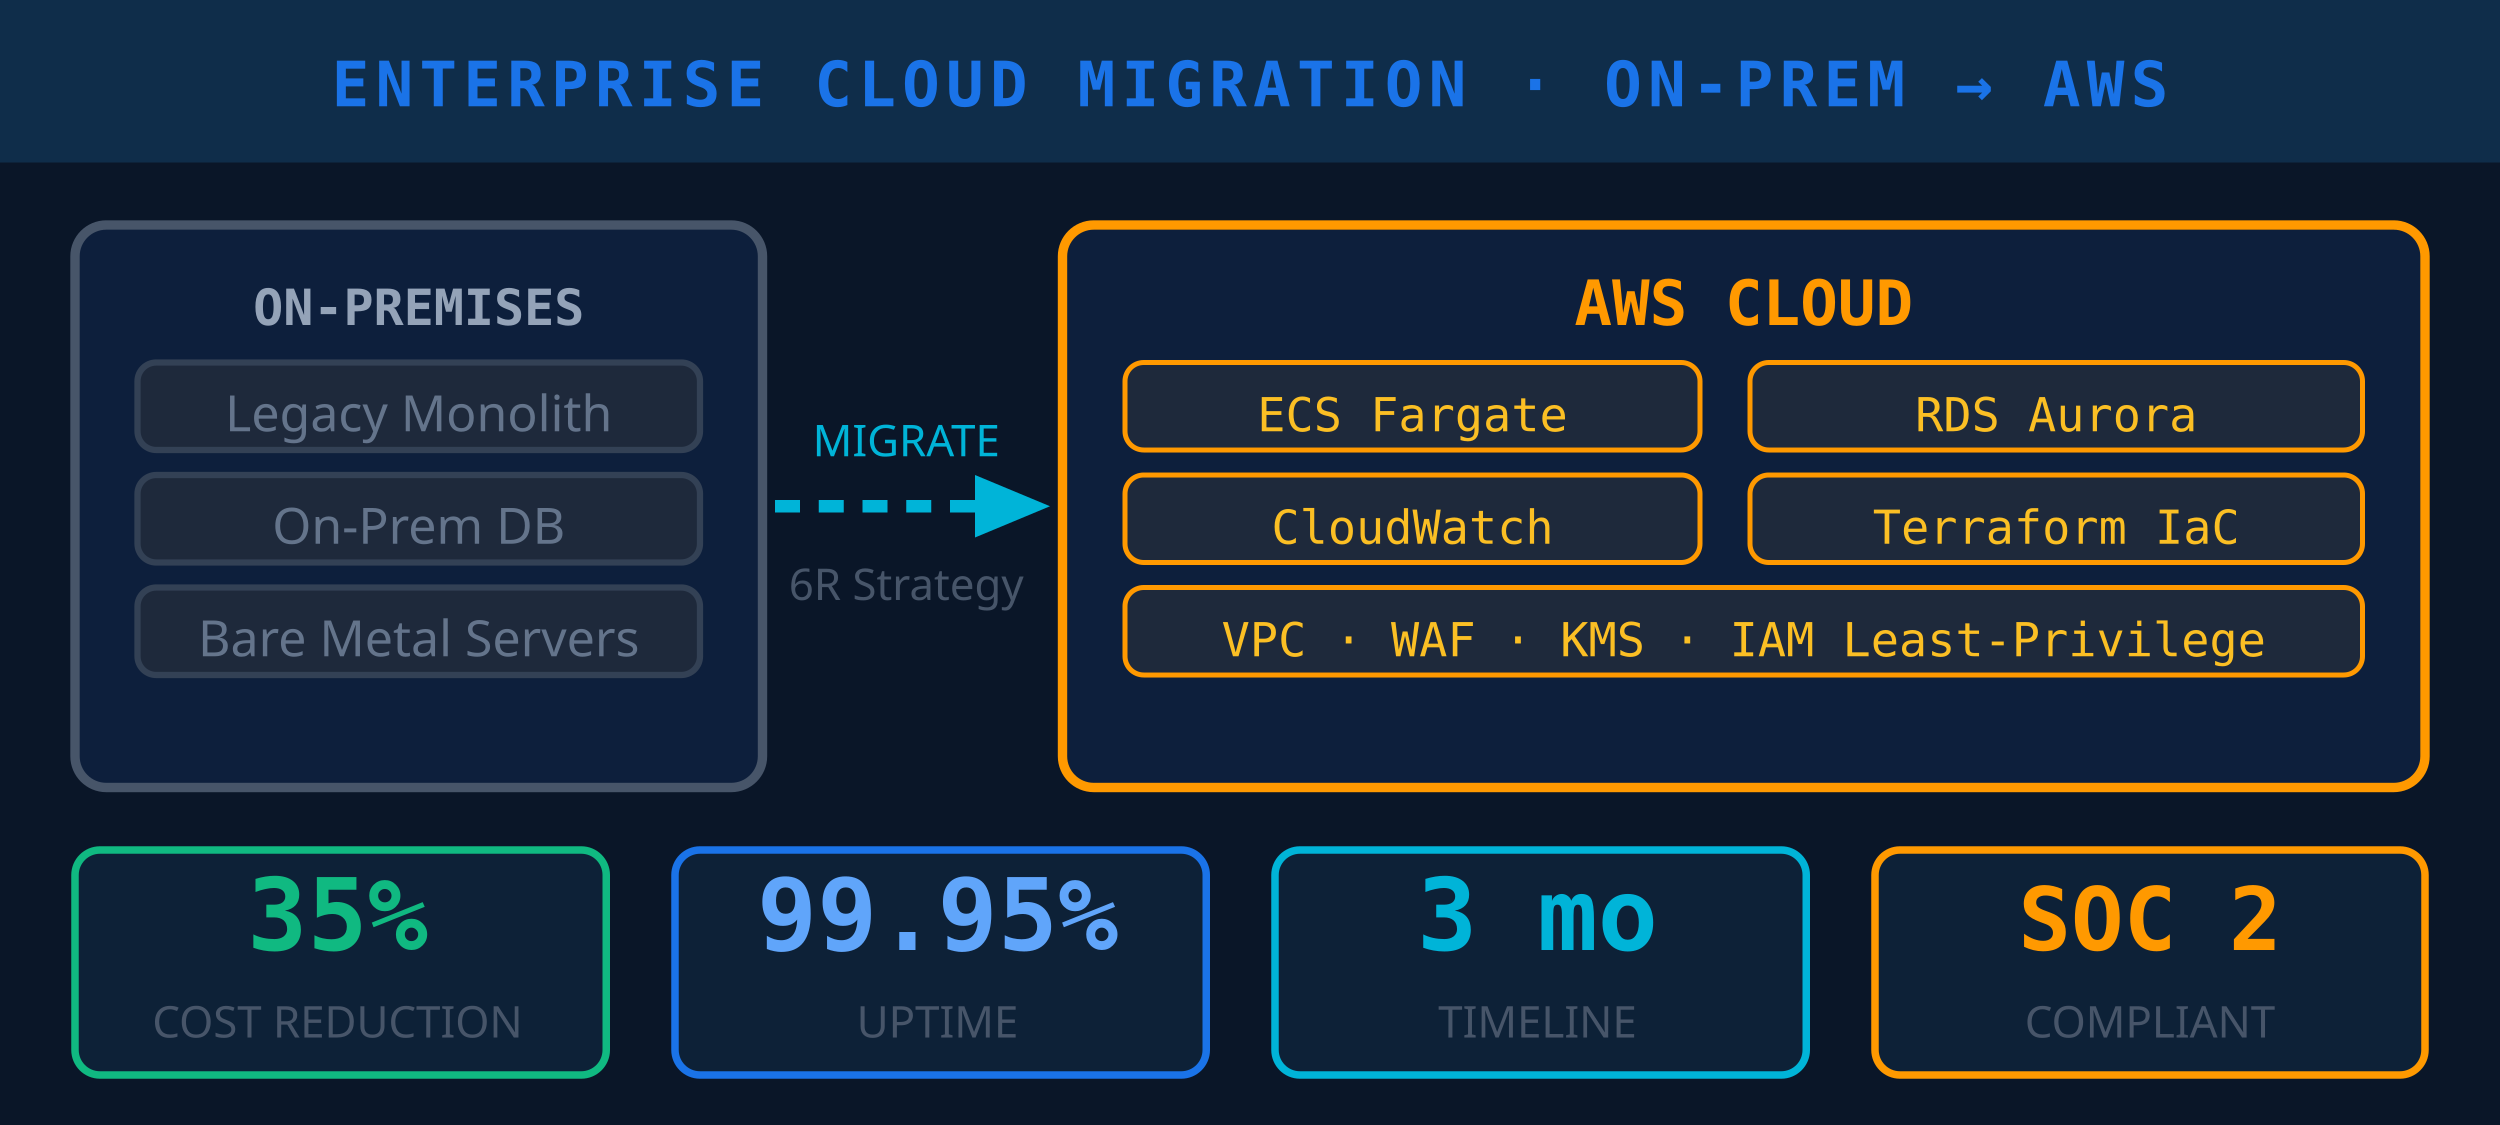
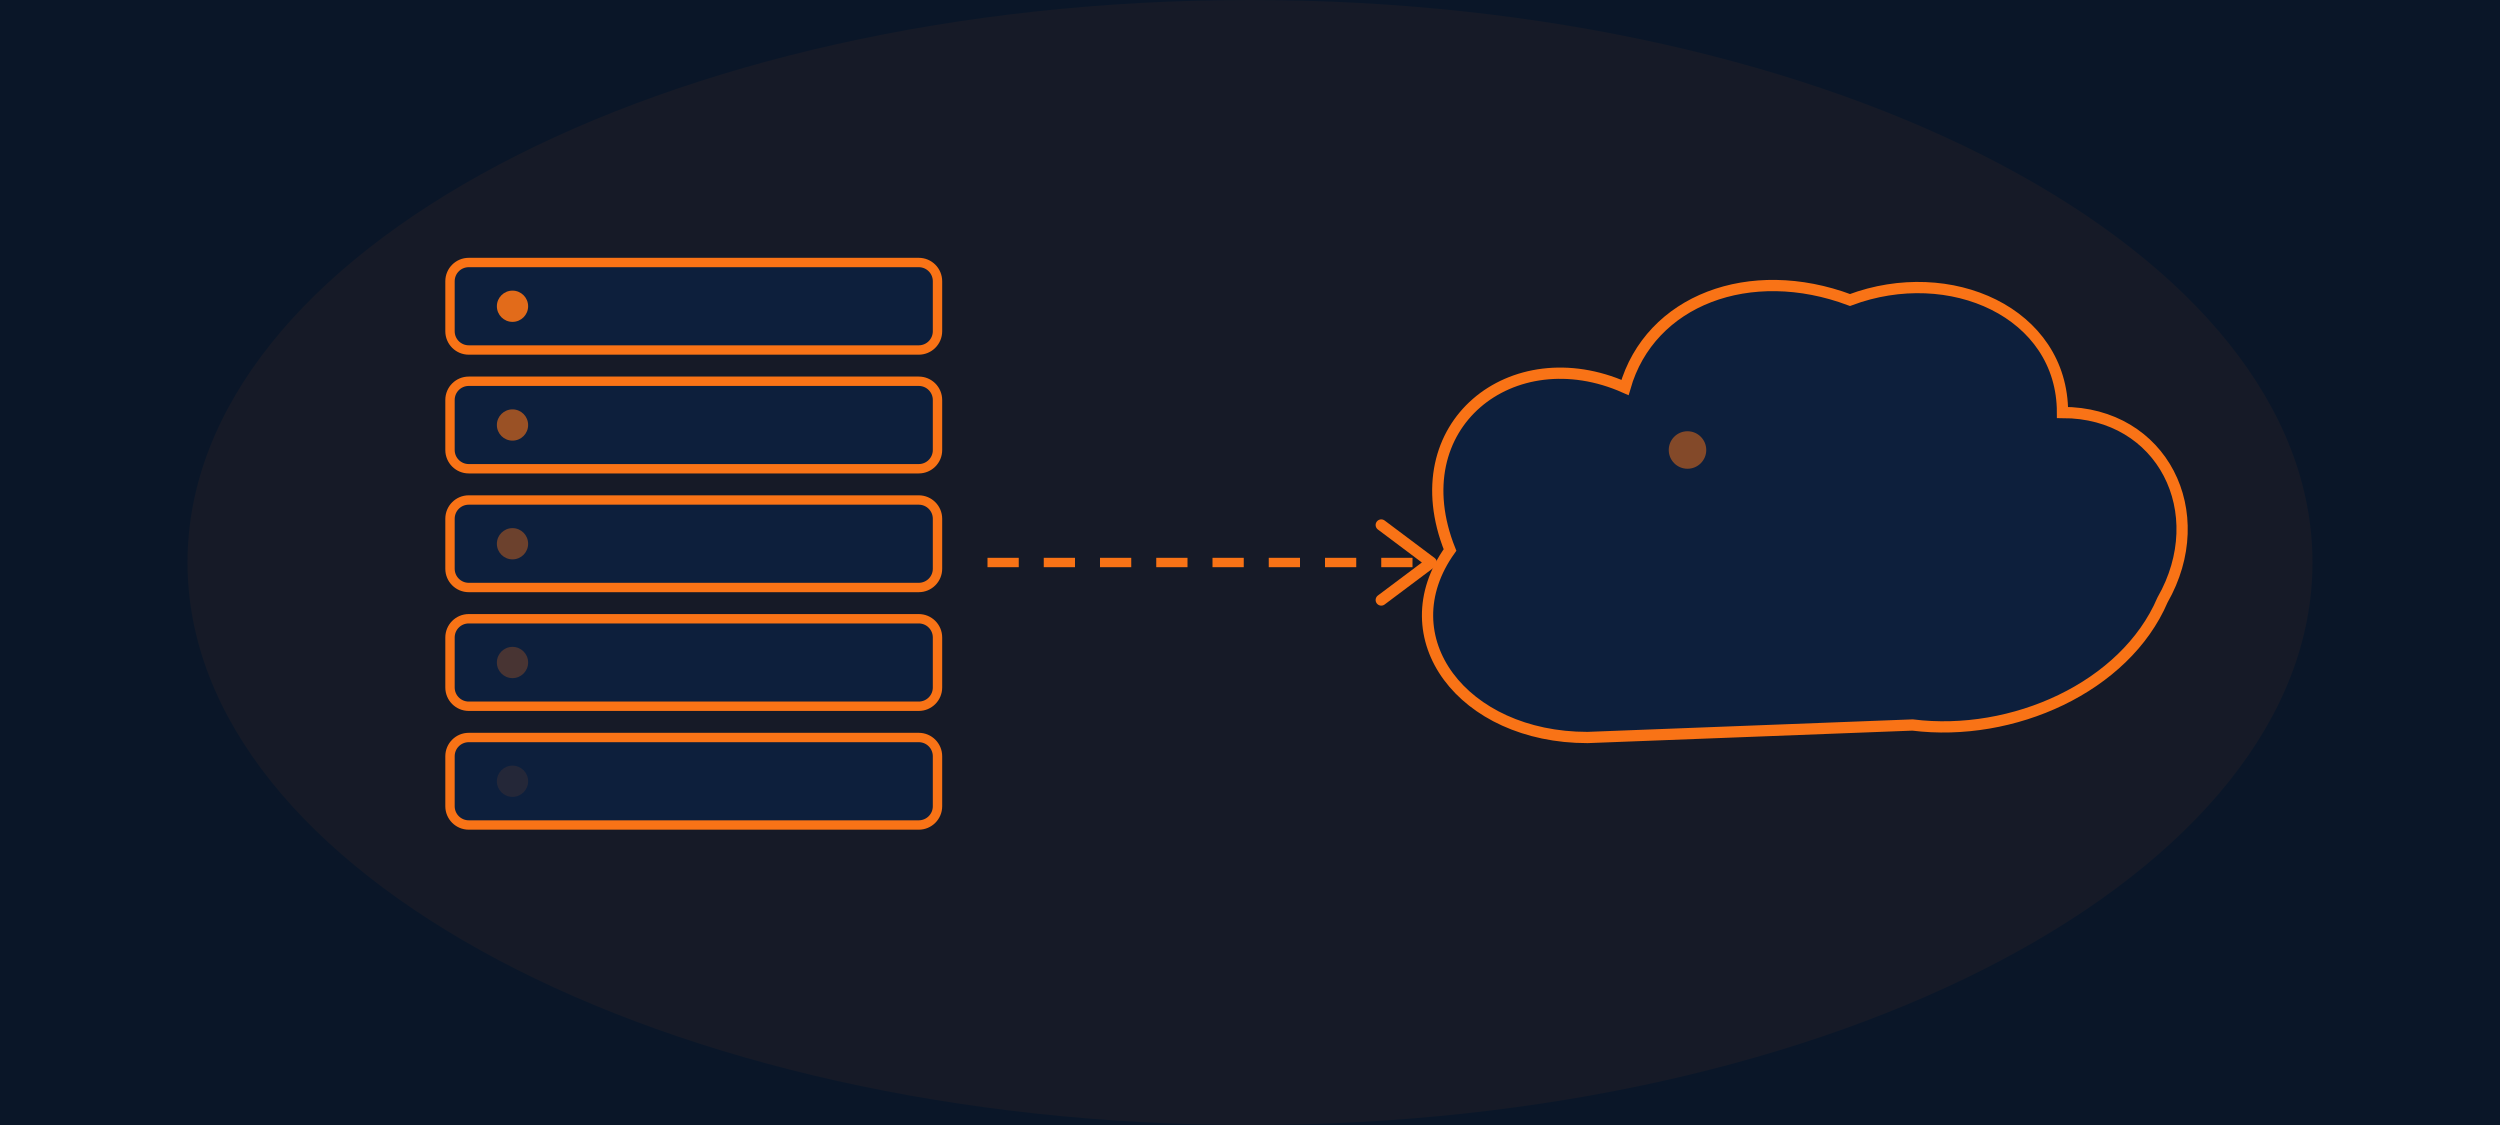
<svg xmlns="http://www.w3.org/2000/svg" viewBox="0 0 400 180">
  <rect width="400" height="180" fill="#0a1628" />
-   <rect width="400" height="26" fill="#0f2d4a" />
-   <text x="200" y="17" text-anchor="middle" fill="#1a73e8" font-size="10" font-family="monospace" font-weight="bold" letter-spacing="1">ENTERPRISE CLOUD MIGRATION · ON-PREM → AWS</text>
-   <rect x="12" y="36" width="110" height="90" rx="5" fill="#0d1f3c" stroke="#475569" stroke-width="1.5" />
-   <text x="67" y="52" text-anchor="middle" fill="#94a3b8" font-size="8" font-family="monospace" font-weight="bold">ON-PREMISES</text>
-   <rect x="22" y="58" width="90" height="14" rx="3" fill="#1e293b" stroke="#334155" stroke-width="1" />
-   <text x="67" y="69" text-anchor="middle" fill="#64748b" font-size="8" font-family="sans-serif">Legacy Monolith</text>
-   <rect x="22" y="76" width="90" height="14" rx="3" fill="#1e293b" stroke="#334155" stroke-width="1" />
-   <text x="67" y="87" text-anchor="middle" fill="#64748b" font-size="8" font-family="sans-serif">On-Prem DB</text>
-   <rect x="22" y="94" width="90" height="14" rx="3" fill="#1e293b" stroke="#334155" stroke-width="1" />
-   <text x="67" y="105" text-anchor="middle" fill="#64748b" font-size="8" font-family="sans-serif">Bare Metal Servers</text>
-   <line x1="124" y1="81" x2="156" y2="81" stroke="#00b4d8" stroke-width="2" stroke-dasharray="4,3" />
-   <polygon points="156,76 168,81 156,86" fill="#00b4d8" />
-   <text x="145" y="73" text-anchor="middle" fill="#00b4d8" font-size="7" font-family="sans-serif">MIGRATE</text>
-   <text x="145" y="96" text-anchor="middle" fill="#475569" font-size="7" font-family="sans-serif">6R Strategy</text>
-   <rect x="170" y="36" width="218" height="90" rx="5" fill="#0d1f3c" stroke="#ff9900" stroke-width="1.5" />
-   <text x="279" y="52" text-anchor="middle" fill="#ff9900" font-size="10" font-family="monospace" font-weight="bold">AWS CLOUD</text>
-   <rect x="180" y="58" width="92" height="14" rx="3" fill="#1e293b" stroke="#ff9900" stroke-width="0.8" />
-   <text x="226" y="69" text-anchor="middle" fill="#fbbf24" font-size="7.5" font-family="monospace">ECS Fargate</text>
-   <rect x="280" y="58" width="98" height="14" rx="3" fill="#1e293b" stroke="#ff9900" stroke-width="0.8" />
-   <text x="329" y="69" text-anchor="middle" fill="#fbbf24" font-size="7.5" font-family="monospace">RDS Aurora</text>
-   <rect x="180" y="76" width="92" height="14" rx="3" fill="#1e293b" stroke="#ff9900" stroke-width="0.8" />
-   <text x="226" y="87" text-anchor="middle" fill="#fbbf24" font-size="7.5" font-family="monospace">CloudWatch</text>
-   <rect x="280" y="76" width="98" height="14" rx="3" fill="#1e293b" stroke="#ff9900" stroke-width="0.8" />
-   <text x="329" y="87" text-anchor="middle" fill="#fbbf24" font-size="7.5" font-family="monospace">Terraform IaC</text>
-   <rect x="180" y="94" width="198" height="14" rx="3" fill="#1e293b" stroke="#ff9900" stroke-width="0.8" />
-   <text x="279" y="105" text-anchor="middle" fill="#fbbf24" font-size="7.5" font-family="monospace">VPC · WAF · KMS · IAM Least-Privilege</text>
-   <rect x="12" y="136" width="85" height="36" rx="4" fill="#0d2137" stroke="#10b981" stroke-width="1.2" />
-   <text x="54" y="152" text-anchor="middle" fill="#10b981" font-size="16" font-family="monospace" font-weight="bold">35%</text>
-   <text x="54" y="166" text-anchor="middle" fill="#475569" font-size="7" font-family="sans-serif">COST REDUCTION</text>
-   <rect x="108" y="136" width="85" height="36" rx="4" fill="#0d2137" stroke="#1a73e8" stroke-width="1.2" />
-   <text x="150" y="152" text-anchor="middle" fill="#60a5fa" font-size="16" font-family="monospace" font-weight="bold">99.95%</text>
-   <text x="150" y="166" text-anchor="middle" fill="#475569" font-size="7" font-family="sans-serif">UPTIME</text>
-   <rect x="204" y="136" width="85" height="36" rx="4" fill="#0d2137" stroke="#00b4d8" stroke-width="1.2" />
-   <text x="246" y="152" text-anchor="middle" fill="#00b4d8" font-size="16" font-family="monospace" font-weight="bold">3 mo</text>
-   <text x="246" y="166" text-anchor="middle" fill="#475569" font-size="7" font-family="sans-serif">TIMELINE</text>
-   <rect x="300" y="136" width="88" height="36" rx="4" fill="#0d2137" stroke="#ff9900" stroke-width="1.2" />
-   <text x="344" y="152" text-anchor="middle" fill="#ff9900" font-size="14" font-family="monospace" font-weight="bold">SOC 2</text>
-   <text x="344" y="166" text-anchor="middle" fill="#475569" font-size="7" font-family="sans-serif">COMPLIANT</text>
+   <ellipse cx="200" cy="90" rx="170" ry="90" fill="#f97316" opacity="0.05" />
+   <rect x="72" y="42" width="78" height="14" rx="3" fill="#0d1f3c" stroke="#f97316" stroke-width="1.5" />
+   <rect x="72" y="61" width="78" height="14" rx="3" fill="#0d1f3c" stroke="#f97316" stroke-width="1.5" />
+   <rect x="72" y="80" width="78" height="14" rx="3" fill="#0d1f3c" stroke="#f97316" stroke-width="1.5" />
+   <rect x="72" y="99" width="78" height="14" rx="3" fill="#0d1f3c" stroke="#f97316" stroke-width="1.5" />
+   <rect x="72" y="118" width="78" height="14" rx="3" fill="#0d1f3c" stroke="#f97316" stroke-width="1.5" />
+   <circle cx="82" cy="49" r="2.5" fill="#f97316" opacity="0.9" />
+   <circle cx="82" cy="68" r="2.5" fill="#f97316" opacity="0.6" />
+   <circle cx="82" cy="87" r="2.5" fill="#f97316" opacity="0.4" />
+   <circle cx="82" cy="106" r="2.5" fill="#f97316" opacity="0.25" />
+   <circle cx="82" cy="125" r="2.5" fill="#f97316" opacity="0.1" />
+   <line x1="158" y1="90" x2="226" y2="90" stroke="#f97316" stroke-width="1.5" stroke-dasharray="5,4" />
+   <polyline points="221,84 229,90 221,96" stroke="#f97316" stroke-width="1.8" fill="none" stroke-linecap="round" stroke-linejoin="round" />
+   <path d="M254 118 C234 118 222 102 232 88 C224 68 242 54 260 62 C264 48 280 42 296 48 C312 42 330 50 330 66 C346 66 354 82 346 96 C340 110 322 118 306 116 Z" fill="#0d1f3c" stroke="#f97316" stroke-width="1.8" />
+   <circle cx="270" cy="72" r="3" fill="#f97316" opacity="0.5" />
</svg>
